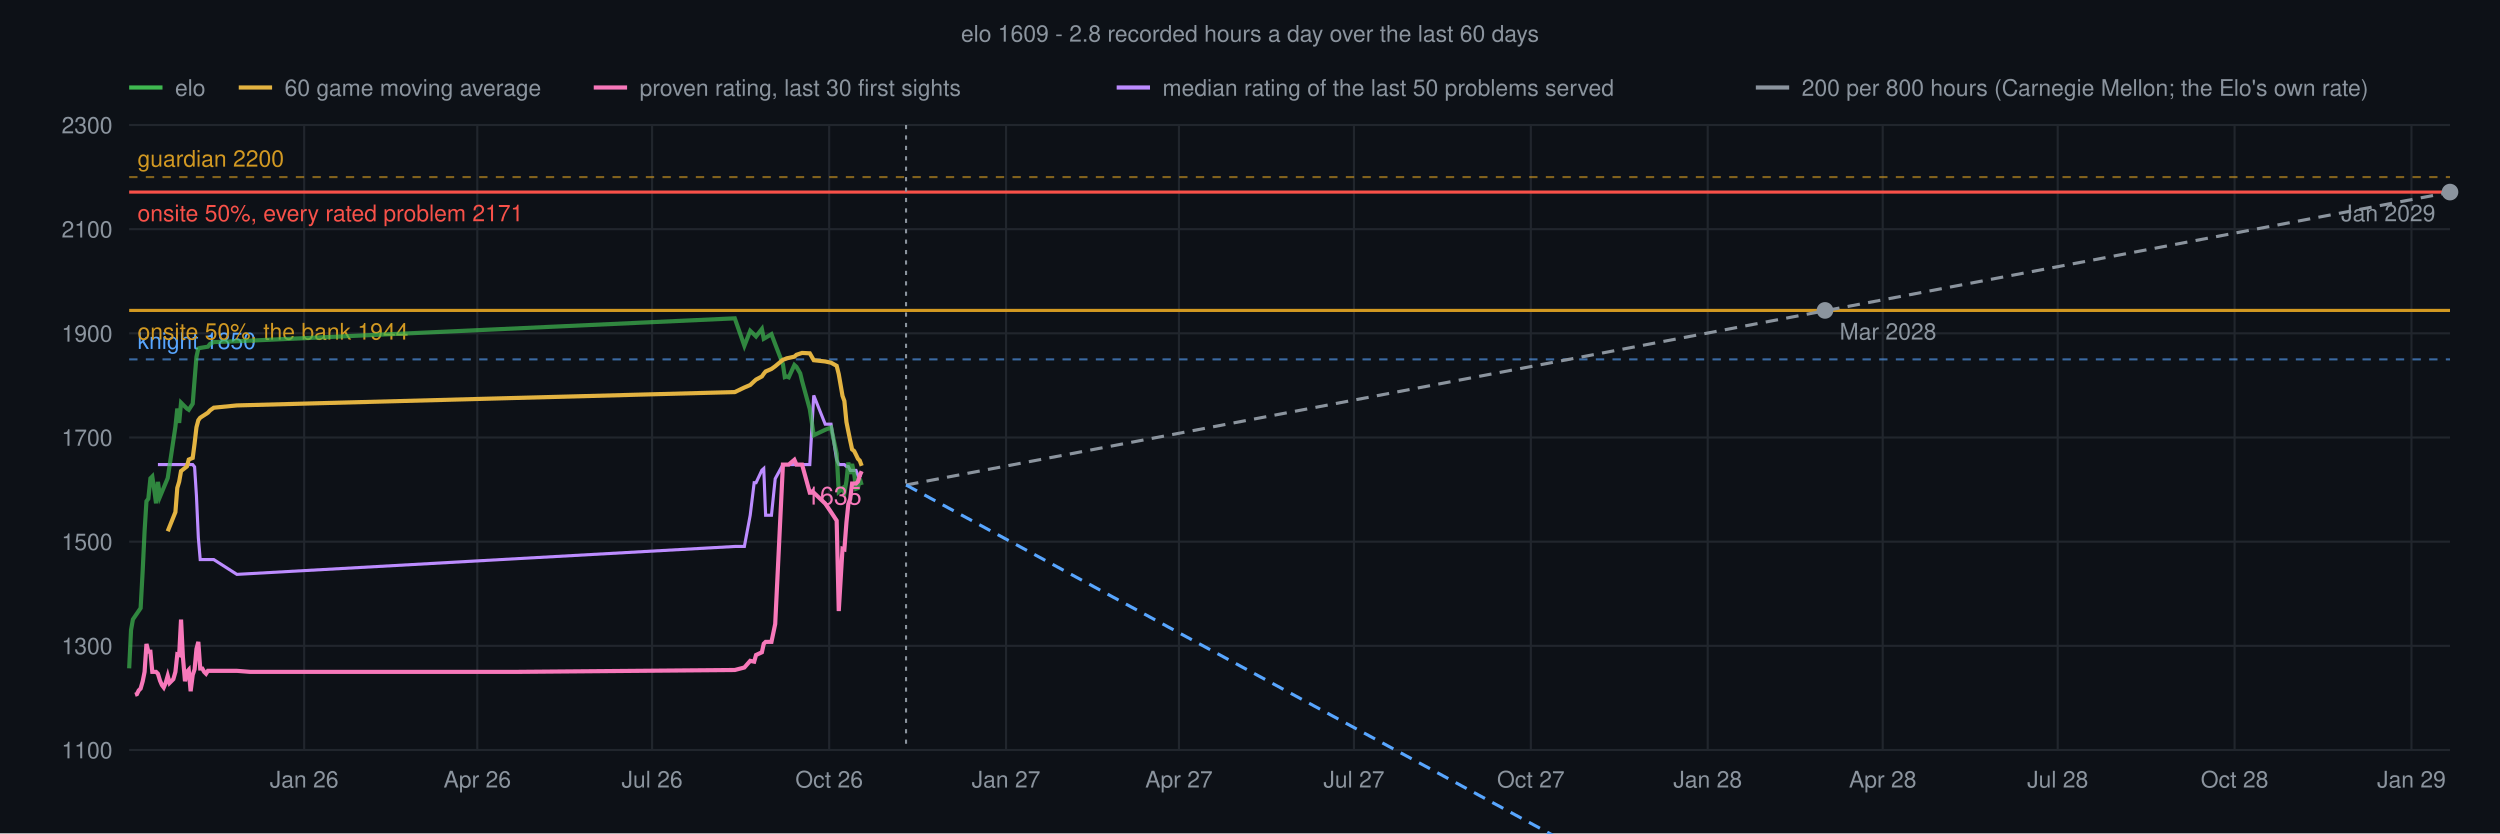
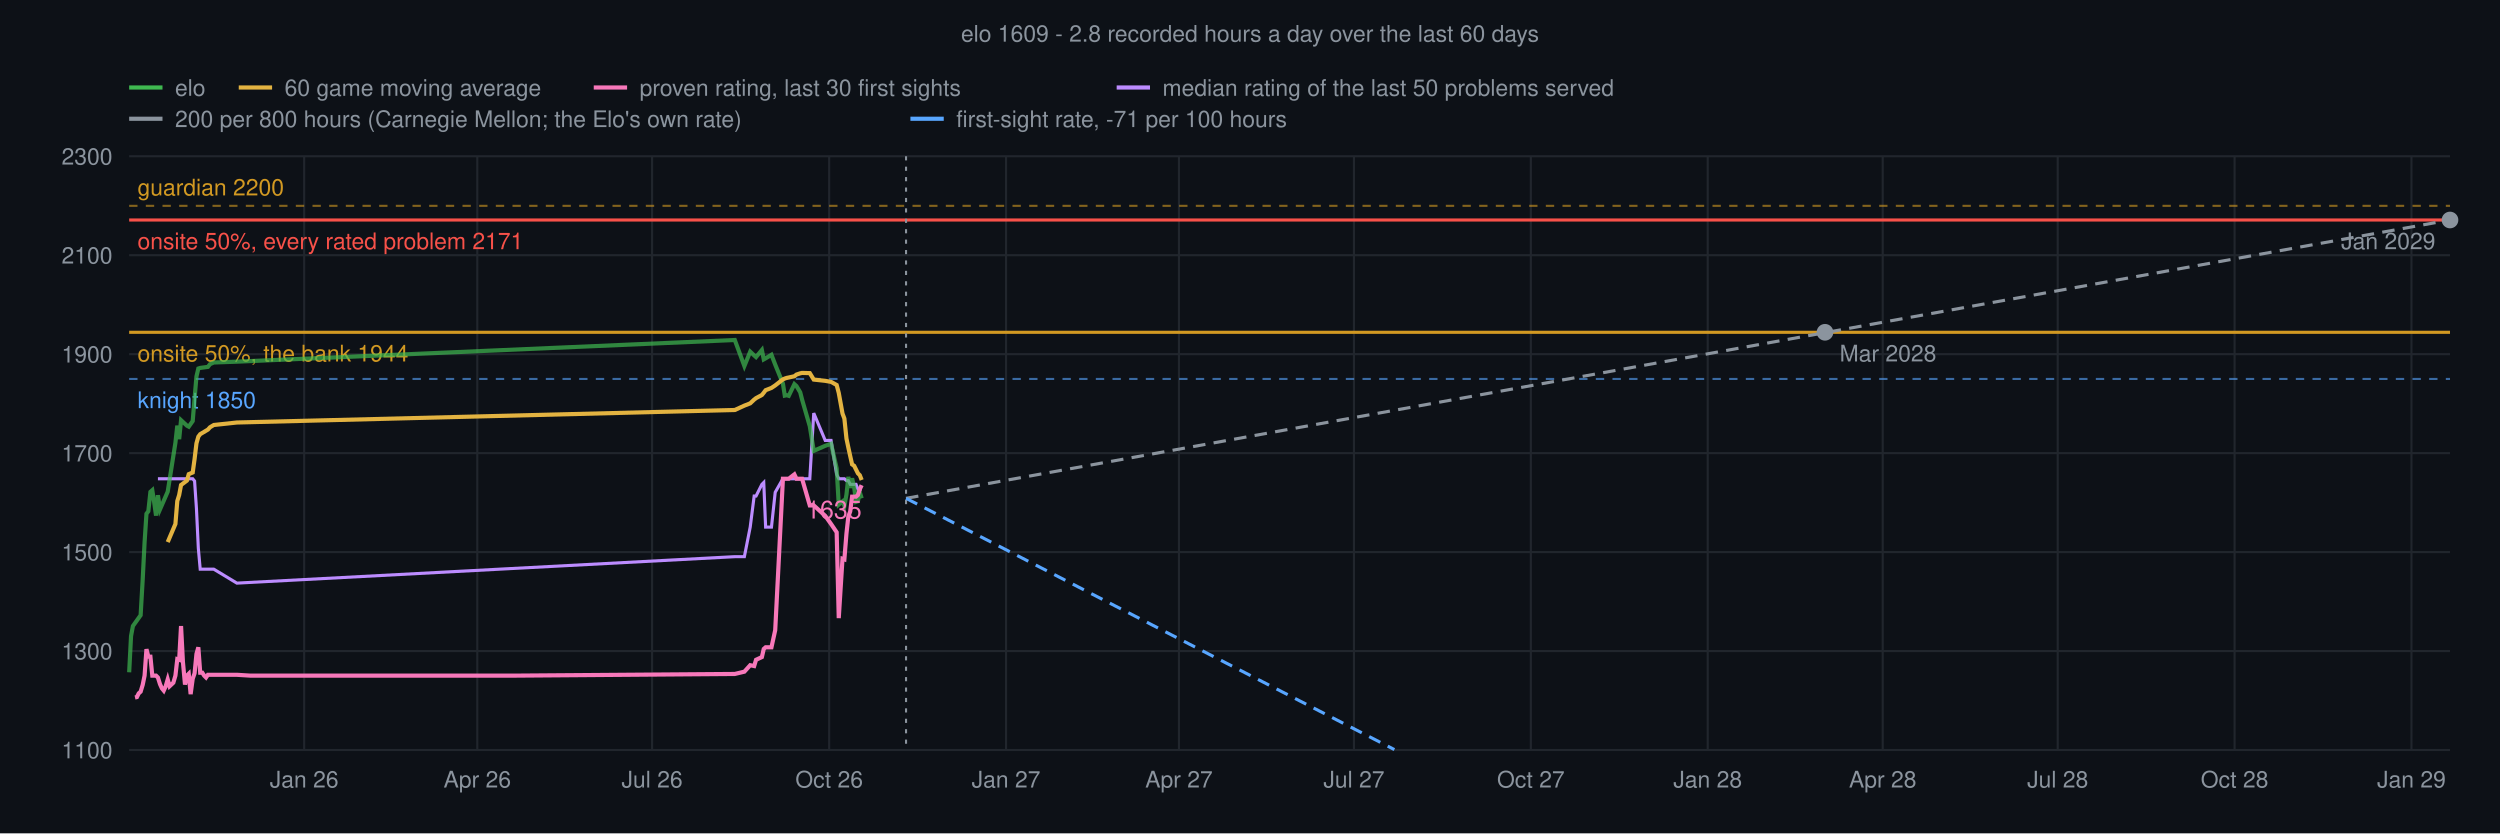
<svg xmlns="http://www.w3.org/2000/svg" viewBox="0 0 1200 400" font-family="Helvetica,sans-serif">
  <rect width="1200" height="400" fill="#0d1117" />
  <text x="600" y="20" text-anchor="middle" font-size="11" fill="#8b949e">elo 1609 - 2.8 recorded hours a day over the last 60 days</text>
  <line x1="62" y1="360.0" x2="1176" y2="360.0" stroke="#21262d" stroke-width="1" />
  <text x="54" y="364.0" text-anchor="end" font-size="11" fill="#8b949e">1100</text>
-   <line x1="62" y1="310.0" x2="1176" y2="310.0" stroke="#21262d" stroke-width="1" />
-   <text x="54" y="314.0" text-anchor="end" font-size="11" fill="#8b949e">1300</text>
-   <line x1="62" y1="260.0" x2="1176" y2="260.0" stroke="#21262d" stroke-width="1" />
-   <text x="54" y="264.0" text-anchor="end" font-size="11" fill="#8b949e">1500</text>
-   <line x1="62" y1="210.0" x2="1176" y2="210.0" stroke="#21262d" stroke-width="1" />
-   <text x="54" y="214.0" text-anchor="end" font-size="11" fill="#8b949e">1700</text>
-   <line x1="62" y1="160.0" x2="1176" y2="160.0" stroke="#21262d" stroke-width="1" />
-   <text x="54" y="164.0" text-anchor="end" font-size="11" fill="#8b949e">1900</text>
-   <line x1="62" y1="110.0" x2="1176" y2="110.0" stroke="#21262d" stroke-width="1" />
-   <text x="54" y="114.0" text-anchor="end" font-size="11" fill="#8b949e">2100</text>
-   <line x1="62" y1="60.0" x2="1176" y2="60.0" stroke="#21262d" stroke-width="1" />
-   <text x="54" y="64.0" text-anchor="end" font-size="11" fill="#8b949e">2300</text>
-   <line x1="146.0" y1="60" x2="146.0" y2="360" stroke="#21262d" stroke-width="1" />
+   <line x1="62" y1="312.5" x2="1176" y2="312.5" stroke="#21262d" stroke-width="1" />
+   <text x="54" y="316.5" text-anchor="end" font-size="11" fill="#8b949e">1300</text>
+   <line x1="62" y1="265.0" x2="1176" y2="265.0" stroke="#21262d" stroke-width="1" />
+   <text x="54" y="269.0" text-anchor="end" font-size="11" fill="#8b949e">1500</text>
+   <line x1="62" y1="217.5" x2="1176" y2="217.5" stroke="#21262d" stroke-width="1" />
+   <text x="54" y="221.5" text-anchor="end" font-size="11" fill="#8b949e">1700</text>
+   <line x1="62" y1="170.0" x2="1176" y2="170.0" stroke="#21262d" stroke-width="1" />
+   <text x="54" y="174.0" text-anchor="end" font-size="11" fill="#8b949e">1900</text>
+   <line x1="62" y1="122.5" x2="1176" y2="122.5" stroke="#21262d" stroke-width="1" />
+   <text x="54" y="126.5" text-anchor="end" font-size="11" fill="#8b949e">2100</text>
+   <line x1="62" y1="75.0" x2="1176" y2="75.0" stroke="#21262d" stroke-width="1" />
+   <text x="54" y="79.0" text-anchor="end" font-size="11" fill="#8b949e">2300</text>
+   <line x1="146.0" y1="75" x2="146.0" y2="360" stroke="#21262d" stroke-width="1" />
  <text x="146.0" y="378" text-anchor="middle" font-size="11" fill="#8b949e">Jan 26</text>
-   <line x1="229.1" y1="60" x2="229.1" y2="360" stroke="#21262d" stroke-width="1" />
+   <line x1="229.1" y1="75" x2="229.1" y2="360" stroke="#21262d" stroke-width="1" />
  <text x="229.1" y="378" text-anchor="middle" font-size="11" fill="#8b949e">Apr 26</text>
-   <line x1="313.0" y1="60" x2="313.0" y2="360" stroke="#21262d" stroke-width="1" />
+   <line x1="313.0" y1="75" x2="313.0" y2="360" stroke="#21262d" stroke-width="1" />
  <text x="313.0" y="378" text-anchor="middle" font-size="11" fill="#8b949e">Jul 26</text>
-   <line x1="398.0" y1="60" x2="398.0" y2="360" stroke="#21262d" stroke-width="1" />
+   <line x1="398.0" y1="75" x2="398.0" y2="360" stroke="#21262d" stroke-width="1" />
  <text x="398.0" y="378" text-anchor="middle" font-size="11" fill="#8b949e">Oct 26</text>
-   <line x1="482.9" y1="60" x2="482.9" y2="360" stroke="#21262d" stroke-width="1" />
+   <line x1="482.9" y1="75" x2="482.9" y2="360" stroke="#21262d" stroke-width="1" />
  <text x="482.9" y="378" text-anchor="middle" font-size="11" fill="#8b949e">Jan 27</text>
-   <line x1="565.9" y1="60" x2="565.9" y2="360" stroke="#21262d" stroke-width="1" />
+   <line x1="565.9" y1="75" x2="565.9" y2="360" stroke="#21262d" stroke-width="1" />
  <text x="565.9" y="378" text-anchor="middle" font-size="11" fill="#8b949e">Apr 27</text>
-   <line x1="649.9" y1="60" x2="649.9" y2="360" stroke="#21262d" stroke-width="1" />
+   <line x1="649.9" y1="75" x2="649.9" y2="360" stroke="#21262d" stroke-width="1" />
  <text x="649.9" y="378" text-anchor="middle" font-size="11" fill="#8b949e">Jul 27</text>
-   <line x1="734.8" y1="60" x2="734.8" y2="360" stroke="#21262d" stroke-width="1" />
+   <line x1="734.8" y1="75" x2="734.8" y2="360" stroke="#21262d" stroke-width="1" />
  <text x="734.8" y="378" text-anchor="middle" font-size="11" fill="#8b949e">Oct 27</text>
-   <line x1="819.7" y1="60" x2="819.7" y2="360" stroke="#21262d" stroke-width="1" />
+   <line x1="819.7" y1="75" x2="819.7" y2="360" stroke="#21262d" stroke-width="1" />
  <text x="819.7" y="378" text-anchor="middle" font-size="11" fill="#8b949e">Jan 28</text>
-   <line x1="903.7" y1="60" x2="903.7" y2="360" stroke="#21262d" stroke-width="1" />
+   <line x1="903.7" y1="75" x2="903.7" y2="360" stroke="#21262d" stroke-width="1" />
  <text x="903.7" y="378" text-anchor="middle" font-size="11" fill="#8b949e">Apr 28</text>
-   <line x1="987.7" y1="60" x2="987.7" y2="360" stroke="#21262d" stroke-width="1" />
+   <line x1="987.7" y1="75" x2="987.7" y2="360" stroke="#21262d" stroke-width="1" />
  <text x="987.7" y="378" text-anchor="middle" font-size="11" fill="#8b949e">Jul 28</text>
-   <line x1="1072.6" y1="60" x2="1072.6" y2="360" stroke="#21262d" stroke-width="1" />
+   <line x1="1072.6" y1="75" x2="1072.6" y2="360" stroke="#21262d" stroke-width="1" />
  <text x="1072.6" y="378" text-anchor="middle" font-size="11" fill="#8b949e">Oct 28</text>
-   <line x1="1157.5" y1="60" x2="1157.5" y2="360" stroke="#21262d" stroke-width="1" />
+   <line x1="1157.5" y1="75" x2="1157.5" y2="360" stroke="#21262d" stroke-width="1" />
  <text x="1157.5" y="378" text-anchor="middle" font-size="11" fill="#8b949e">Jan 29</text>
-   <line x1="62" y1="85.0" x2="1176" y2="85.0" stroke="#d29922" stroke-width="1" stroke-dasharray="4 4" stroke-opacity="0.6" />
-   <text x="66" y="80.0" font-size="11" fill="#d29922">guardian 2200</text>
-   <line x1="62" y1="172.5" x2="1176" y2="172.5" stroke="#58a6ff" stroke-width="1" stroke-dasharray="4 4" stroke-opacity="0.6" />
-   <text x="66" y="167.5" font-size="11" fill="#58a6ff">knight 1850</text>
-   <line x1="62" y1="149.0" x2="1176" y2="149.0" stroke="#d29922" stroke-width="1.5" />
-   <text x="66" y="163.0" font-size="11" fill="#d29922">onsite 50%, the bank 1944</text>
-   <line x1="62" y1="92.2" x2="1176" y2="92.2" stroke="#f85149" stroke-width="1.5" />
-   <text x="66" y="106.2" font-size="11" fill="#f85149">onsite 50%, every rated problem 2171</text>
-   <line x1="434.9" y1="60" x2="434.9" y2="360" stroke="#8b949e" stroke-width="1" stroke-dasharray="2 3" />
-   <line x1="434.9" y1="232.8" x2="1176.0" y2="92.3" stroke="#8b949e" stroke-width="1.5" stroke-dasharray="6 4" />
-   <circle cx="876.0" cy="149.0" r="4" fill="#8b949e" />
-   <text x="883.0" y="163.0" text-anchor="start" font-size="11" fill="#8b949e">Mar 2028</text>
-   <circle cx="1176.0" cy="92.2" r="4" fill="#8b949e" />
-   <text x="1169.0" y="106.2" text-anchor="end" font-size="11" fill="#8b949e">Jan 2029</text>
-   <line x1="434.9" y1="232.8" x2="1176.0" y2="634.1" stroke="#58a6ff" stroke-width="1.5" stroke-dasharray="6 4" />
-   <polyline points="75.8,223.0 76.8,223.0 80.5,223.0 84.2,223.0 85.1,223.0 86.0,223.0 86.9,223.0 89.7,223.0 90.6,223.0 92.5,223.0 93.4,224.1 94.3,238.1 95.2,258.1 96.1,268.6 99.8,268.6 100.8,268.6 102.6,268.6 113.7,275.7 352.7,262.3 357.3,262.3 360.1,247.3 362.0,231.7 362.9,231.7 365.7,225.7 366.6,224.9 367.5,247.3 370.3,247.3 372.1,229.8 375.8,223.0 376.7,223.0 377.6,223.0 378.6,223.0 381.3,223.0 382.3,223.0 384.1,223.0 385.0,223.0 388.7,223.0 390.6,189.8 396.1,203.6 398.9,203.6 401.6,220.7 402.6,223.0 404.4,223.0 405.3,223.0 406.3,223.9 407.2,223.9 408.1,225.8 409.0,225.8 410.0,225.8 410.9,225.8 411.8,228.2 412.7,228.2 413.6,228.2" fill="none" stroke="#bc8cff" stroke-width="1.5" />
-   <polyline points="62.0,320.8 62.9,302.4 63.8,297.3 67.5,291.9 68.5,273.8 69.4,255.0 70.3,240.6 71.2,239.4 72.2,229.6 73.1,228.7 74.0,234.9 74.9,241.6 75.8,231.3 76.8,238.4 80.5,229.5 84.2,204.8 85.1,196.1 86.0,203.0 86.9,193.3 89.7,196.1 90.6,196.7 92.5,193.8 93.4,182.3 94.3,171.3 95.2,167.3 96.1,167.0 99.8,166.4 100.8,165.1 102.6,164.2 113.7,163.8 352.7,152.8 357.3,166.0 360.1,158.8 362.0,160.6 362.9,161.5 365.7,157.9 366.6,162.6 367.5,162.1 370.3,160.4 372.1,165.2 375.8,174.8 376.7,181.0 377.6,180.7 378.6,181.1 381.3,175.2 382.3,176.1 384.1,179.2 385.0,182.9 388.7,196.4 390.6,208.9 396.1,206.3 398.9,205.2 401.6,217.7 402.6,236.0 404.4,234.4 405.3,236.7 406.3,230.9 407.2,222.0 408.1,227.5 409.0,222.7 410.0,227.3 410.9,234.6 411.8,234.3 412.7,229.8 413.6,232.8" fill="none" stroke="#3fb950" stroke-width="2" stroke-opacity="0.7" />
-   <polyline points="80.5,255.0 84.2,245.8 85.1,234.2 86.0,231.2 86.9,226.1 89.7,223.9 90.6,220.6 92.5,219.8 93.4,212.9 94.3,205.1 95.2,201.7 96.1,200.5 99.8,198.1 100.8,197.0 102.6,195.7 113.7,194.6 352.7,188.2 357.3,186.0 360.1,184.8 362.0,183.0 362.9,182.2 365.7,180.7 366.6,179.4 367.5,178.3 370.3,177.1 372.1,175.8 375.8,172.7 376.7,172.4 377.6,172.0 378.6,171.8 381.3,171.2 382.3,170.3 384.1,169.7 385.0,169.4 388.7,169.6 390.6,172.9 396.1,173.5 398.9,174.1 401.6,175.6 402.6,179.6 404.4,190.0 405.3,192.5 406.3,202.6 407.2,207.1 408.1,211.5 409.0,215.7 410.0,216.5 410.9,218.3 411.8,220.2 412.7,221.1 413.6,223.6" fill="none" stroke="#e3b341" stroke-width="2" />
-   <polyline points="64.8,333.5 65.7,333.2 66.6,331.4 67.5,330.5 68.5,327.0 69.4,322.5 70.3,309.1 71.2,312.8 72.2,312.8 73.1,322.5 74.0,322.5 74.9,322.5 75.8,323.4 76.8,326.7 77.7,328.8 78.6,330.0 79.5,327.9 80.5,324.4 81.4,327.8 83.2,326.0 84.2,322.5 85.1,314.1 86.0,314.4 86.9,297.4 87.8,315.5 88.8,327.0 89.7,322.5 90.6,321.5 91.5,331.8 92.5,324.0 93.4,321.3 94.3,311.5 95.2,308.1 96.1,320.9 97.1,320.9 98.0,322.5 98.9,323.4 99.8,322.0 100.8,322.0 102.6,322.0 113.7,322.0 120.1,322.5 220.7,322.5 247.5,322.5 352.7,321.6 357.3,320.4 360.1,317.2 362.0,317.6 362.9,314.4 365.7,313.1 366.6,309.0 367.5,308.1 370.3,308.1 372.1,299.5 375.8,223.0 376.7,223.0 377.6,223.0 378.6,223.0 381.3,220.7 382.3,223.0 384.1,223.0 385.0,223.0 388.7,236.5 390.6,236.5 396.1,241.7 398.9,245.8 401.6,249.9 402.6,293.3 404.4,263.4 405.3,263.7 406.3,250.7 407.2,242.0 408.1,239.5 409.0,232.1 410.0,232.1 410.9,232.1 411.8,231.2 412.7,228.2 413.6,226.2" fill="none" stroke="#f778ba" stroke-width="2" />
-   <text x="413.6" y="242.2" text-anchor="end" font-size="12" fill="#f778ba">1635</text>
+   <line x1="62" y1="98.8" x2="1176" y2="98.8" stroke="#d29922" stroke-width="1" stroke-dasharray="4 4" stroke-opacity="0.6" />
+   <text x="66" y="93.8" font-size="11" fill="#d29922">guardian 2200</text>
+   <line x1="62" y1="181.9" x2="1176" y2="181.9" stroke="#58a6ff" stroke-width="1" stroke-dasharray="4 4" stroke-opacity="0.6" />
+   <text x="66" y="195.9" font-size="11" fill="#58a6ff">knight 1850</text>
+   <line x1="62" y1="159.5" x2="1176" y2="159.5" stroke="#d29922" stroke-width="1.5" />
+   <text x="66" y="173.5" font-size="11" fill="#d29922">onsite 50%, the bank 1944</text>
+   <line x1="62" y1="105.6" x2="1176" y2="105.6" stroke="#f85149" stroke-width="1.5" />
+   <text x="66" y="119.6" font-size="11" fill="#f85149">onsite 50%, every rated problem 2171</text>
+   <line x1="434.9" y1="75" x2="434.9" y2="360" stroke="#8b949e" stroke-width="1" stroke-dasharray="2 3" />
+   <line x1="434.9" y1="239.2" x2="1176.0" y2="105.6" stroke="#8b949e" stroke-width="1.5" stroke-dasharray="6 4" />
+   <circle cx="876.0" cy="159.5" r="4" fill="#8b949e" />
+   <text x="883.0" y="173.5" text-anchor="start" font-size="11" fill="#8b949e">Mar 2028</text>
+   <circle cx="1176.0" cy="105.6" r="4" fill="#8b949e" />
+   <text x="1169.0" y="119.6" text-anchor="end" font-size="11" fill="#8b949e">Jan 2029</text>
+   <line x1="434.9" y1="239.2" x2="669.3" y2="359.8" stroke="#58a6ff" stroke-width="1.5" stroke-dasharray="6 4" />
+   <polyline points="75.8,229.8 76.8,229.8 80.5,229.8 84.2,229.8 85.1,229.8 86.0,229.8 86.9,229.8 89.7,229.8 90.6,229.8 92.5,229.8 93.4,230.9 94.3,244.2 95.2,263.2 96.1,273.2 99.8,273.2 100.8,273.2 102.6,273.2 113.7,279.9 352.7,267.2 357.3,267.2 360.1,253.0 362.0,238.1 362.9,238.1 365.7,232.5 366.6,231.6 367.5,253.0 370.3,253.0 372.1,236.3 375.8,229.8 376.7,229.8 377.6,229.8 378.6,229.8 381.3,229.8 382.3,229.8 384.1,229.8 385.0,229.8 388.7,229.8 390.6,198.3 396.1,211.4 398.9,211.4 401.6,227.7 402.6,229.8 404.4,229.8 405.3,229.8 406.3,230.7 407.2,230.7 408.1,232.5 409.0,232.5 410.0,232.5 410.9,232.5 411.8,234.8 412.7,234.8 413.6,234.8" fill="none" stroke="#bc8cff" stroke-width="1.5" />
+   <polyline points="62.0,322.7 62.9,305.3 63.8,300.5 67.5,295.3 68.5,278.1 69.4,260.3 70.3,246.6 71.2,245.4 72.2,236.1 73.1,235.3 74.0,241.1 74.9,247.5 75.8,237.7 76.8,244.5 80.5,236.0 84.2,212.5 85.1,204.3 86.0,210.8 86.9,201.7 89.7,204.3 90.6,204.8 92.5,202.1 93.4,191.2 94.3,180.7 95.2,176.9 96.1,176.6 99.8,176.1 100.8,174.8 102.6,174.0 113.7,173.6 352.7,163.2 357.3,175.7 360.1,168.8 362.0,170.6 362.9,171.4 365.7,168.0 366.6,172.5 367.5,172.0 370.3,170.3 372.1,175.0 375.8,184.1 376.7,189.9 377.6,189.7 378.6,190.0 381.3,184.4 382.3,185.3 384.1,188.3 385.0,191.8 388.7,204.6 390.6,216.4 396.1,214.0 398.9,213.0 401.6,224.8 402.6,242.2 404.4,240.7 405.3,242.9 406.3,237.4 407.2,228.9 408.1,234.2 409.0,229.6 410.0,233.9 410.9,240.9 411.8,240.6 412.7,236.3 413.6,239.2" fill="none" stroke="#3fb950" stroke-width="2" stroke-opacity="0.7" />
+   <polyline points="80.5,260.2 84.2,251.5 85.1,240.5 86.0,237.6 86.9,232.8 89.7,230.7 90.6,227.6 92.5,226.8 93.4,220.3 94.3,212.8 95.2,209.6 96.1,208.4 99.8,206.2 100.8,205.1 102.6,204.0 113.7,202.8 352.7,196.8 357.3,194.7 360.1,193.6 362.0,191.8 362.9,191.1 365.7,189.6 366.6,188.5 367.5,187.3 370.3,186.2 372.1,185.0 375.8,182.1 376.7,181.7 377.6,181.4 378.6,181.2 381.3,180.6 382.3,179.8 384.1,179.2 385.0,179.0 388.7,179.1 390.6,182.2 396.1,182.8 398.9,183.3 401.6,184.8 402.6,188.6 404.4,198.5 405.3,200.9 406.3,210.5 407.2,214.8 408.1,218.9 409.0,222.9 410.0,223.6 410.9,225.4 411.8,227.2 412.7,228.1 413.6,230.4" fill="none" stroke="#e3b341" stroke-width="2" />
+   <polyline points="64.8,334.8 65.7,334.6 66.6,332.8 67.5,332.0 68.5,328.7 69.4,324.3 70.3,311.6 71.2,315.2 72.2,315.2 73.1,324.3 74.0,324.3 74.9,324.3 75.8,325.2 76.8,328.4 77.7,330.4 78.6,331.5 79.5,329.5 80.5,326.1 81.4,329.4 83.2,327.7 84.2,324.3 85.1,316.4 86.0,316.7 86.9,300.5 87.8,317.7 88.8,328.6 89.7,324.3 90.6,323.4 91.5,333.2 92.5,325.8 93.4,323.2 94.3,313.9 95.2,310.7 96.1,322.9 97.1,322.9 98.0,324.3 98.9,325.2 99.8,323.9 100.8,323.9 102.6,323.9 113.7,323.9 120.1,324.3 220.7,324.3 247.5,324.3 352.7,323.5 357.3,322.4 360.1,319.3 362.0,319.7 362.9,316.7 365.7,315.4 366.6,311.5 367.5,310.7 370.3,310.7 372.1,302.5 375.8,229.8 376.7,229.8 377.6,229.8 378.6,229.8 381.3,227.7 382.3,229.8 384.1,229.8 385.0,229.8 388.7,242.6 390.6,242.6 396.1,247.6 398.9,251.5 401.6,255.5 402.6,296.7 404.4,268.2 405.3,268.5 406.3,256.1 407.2,247.9 408.1,245.5 409.0,238.4 410.0,238.4 410.9,238.4 411.8,237.6 412.7,234.8 413.6,232.9" fill="none" stroke="#f778ba" stroke-width="2" />
+   <text x="413.6" y="248.9" text-anchor="end" font-size="12" fill="#f778ba">1635</text>
  <line x1="62" y1="42" x2="78" y2="42" stroke="#3fb950" stroke-width="2" />
  <text x="84" y="46" font-size="11" fill="#8b949e">elo</text>
  <line x1="114.6" y1="42" x2="130.6" y2="42" stroke="#e3b341" stroke-width="2" />
  <text x="136.6" y="46" font-size="11" fill="#8b949e">60 game moving average</text>
  <line x1="285.0" y1="42" x2="301.0" y2="42" stroke="#f778ba" stroke-width="2" />
  <text x="307.0" y="46" font-size="11" fill="#8b949e">proven rating, last 30 first sights</text>
  <line x1="536.0" y1="42" x2="552.0" y2="42" stroke="#bc8cff" stroke-width="2" />
  <text x="558.0" y="46" font-size="11" fill="#8b949e">median rating of the last 50 problems served</text>
-   <line x1="842.8" y1="42" x2="858.8" y2="42" stroke="#8b949e" stroke-width="2" />
-   <text x="864.8" y="46" font-size="11" fill="#8b949e">200 per 800 hours (Carnegie Mellon; the Elo's own rate)</text>
-   <line x1="1217.8" y1="42" x2="1233.8" y2="42" stroke="#58a6ff" stroke-width="2" />
-   <text x="1239.8" y="46" font-size="11" fill="#8b949e">first-sight rate, -71 per 100 hours</text>
+   <line x1="62.0" y1="57" x2="78.0" y2="57" stroke="#8b949e" stroke-width="2" />
+   <text x="84.0" y="61" font-size="11" fill="#8b949e">200 per 800 hours (Carnegie Mellon; the Elo's own rate)</text>
+   <line x1="437.0" y1="57" x2="453.0" y2="57" stroke="#58a6ff" stroke-width="2" />
+   <text x="459.0" y="61" font-size="11" fill="#8b949e">first-sight rate, -71 per 100 hours</text>
</svg>
